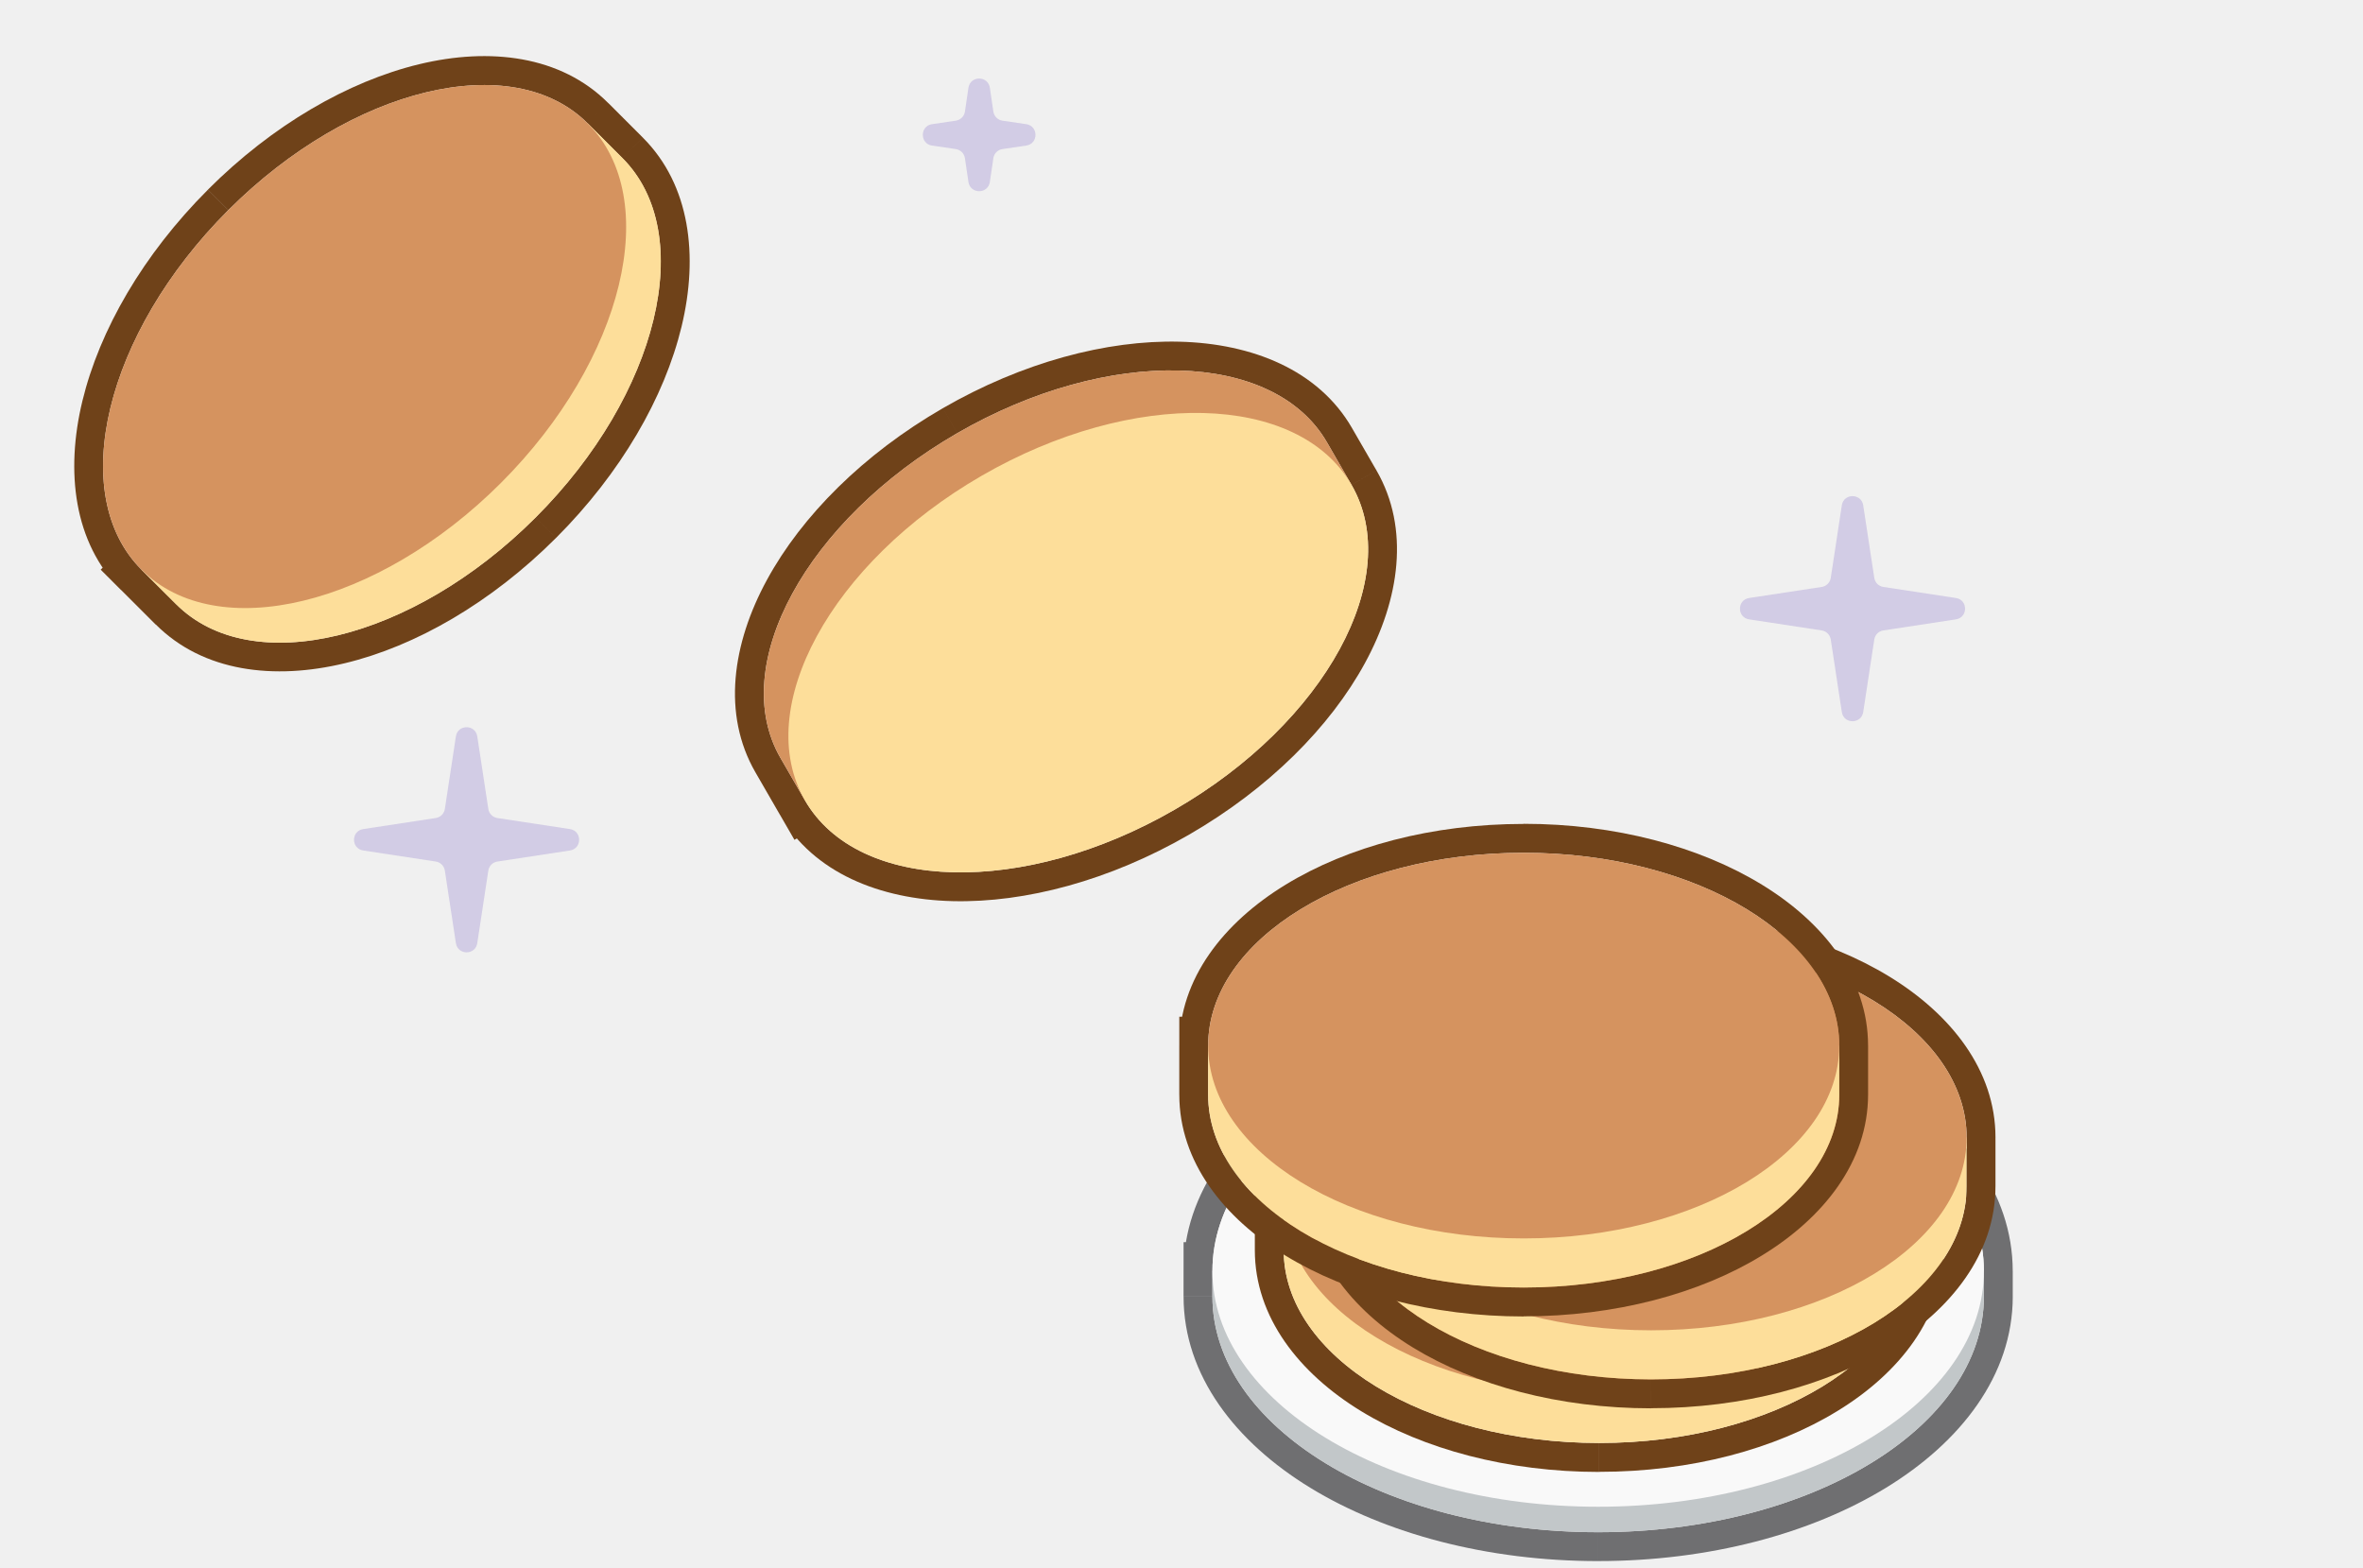
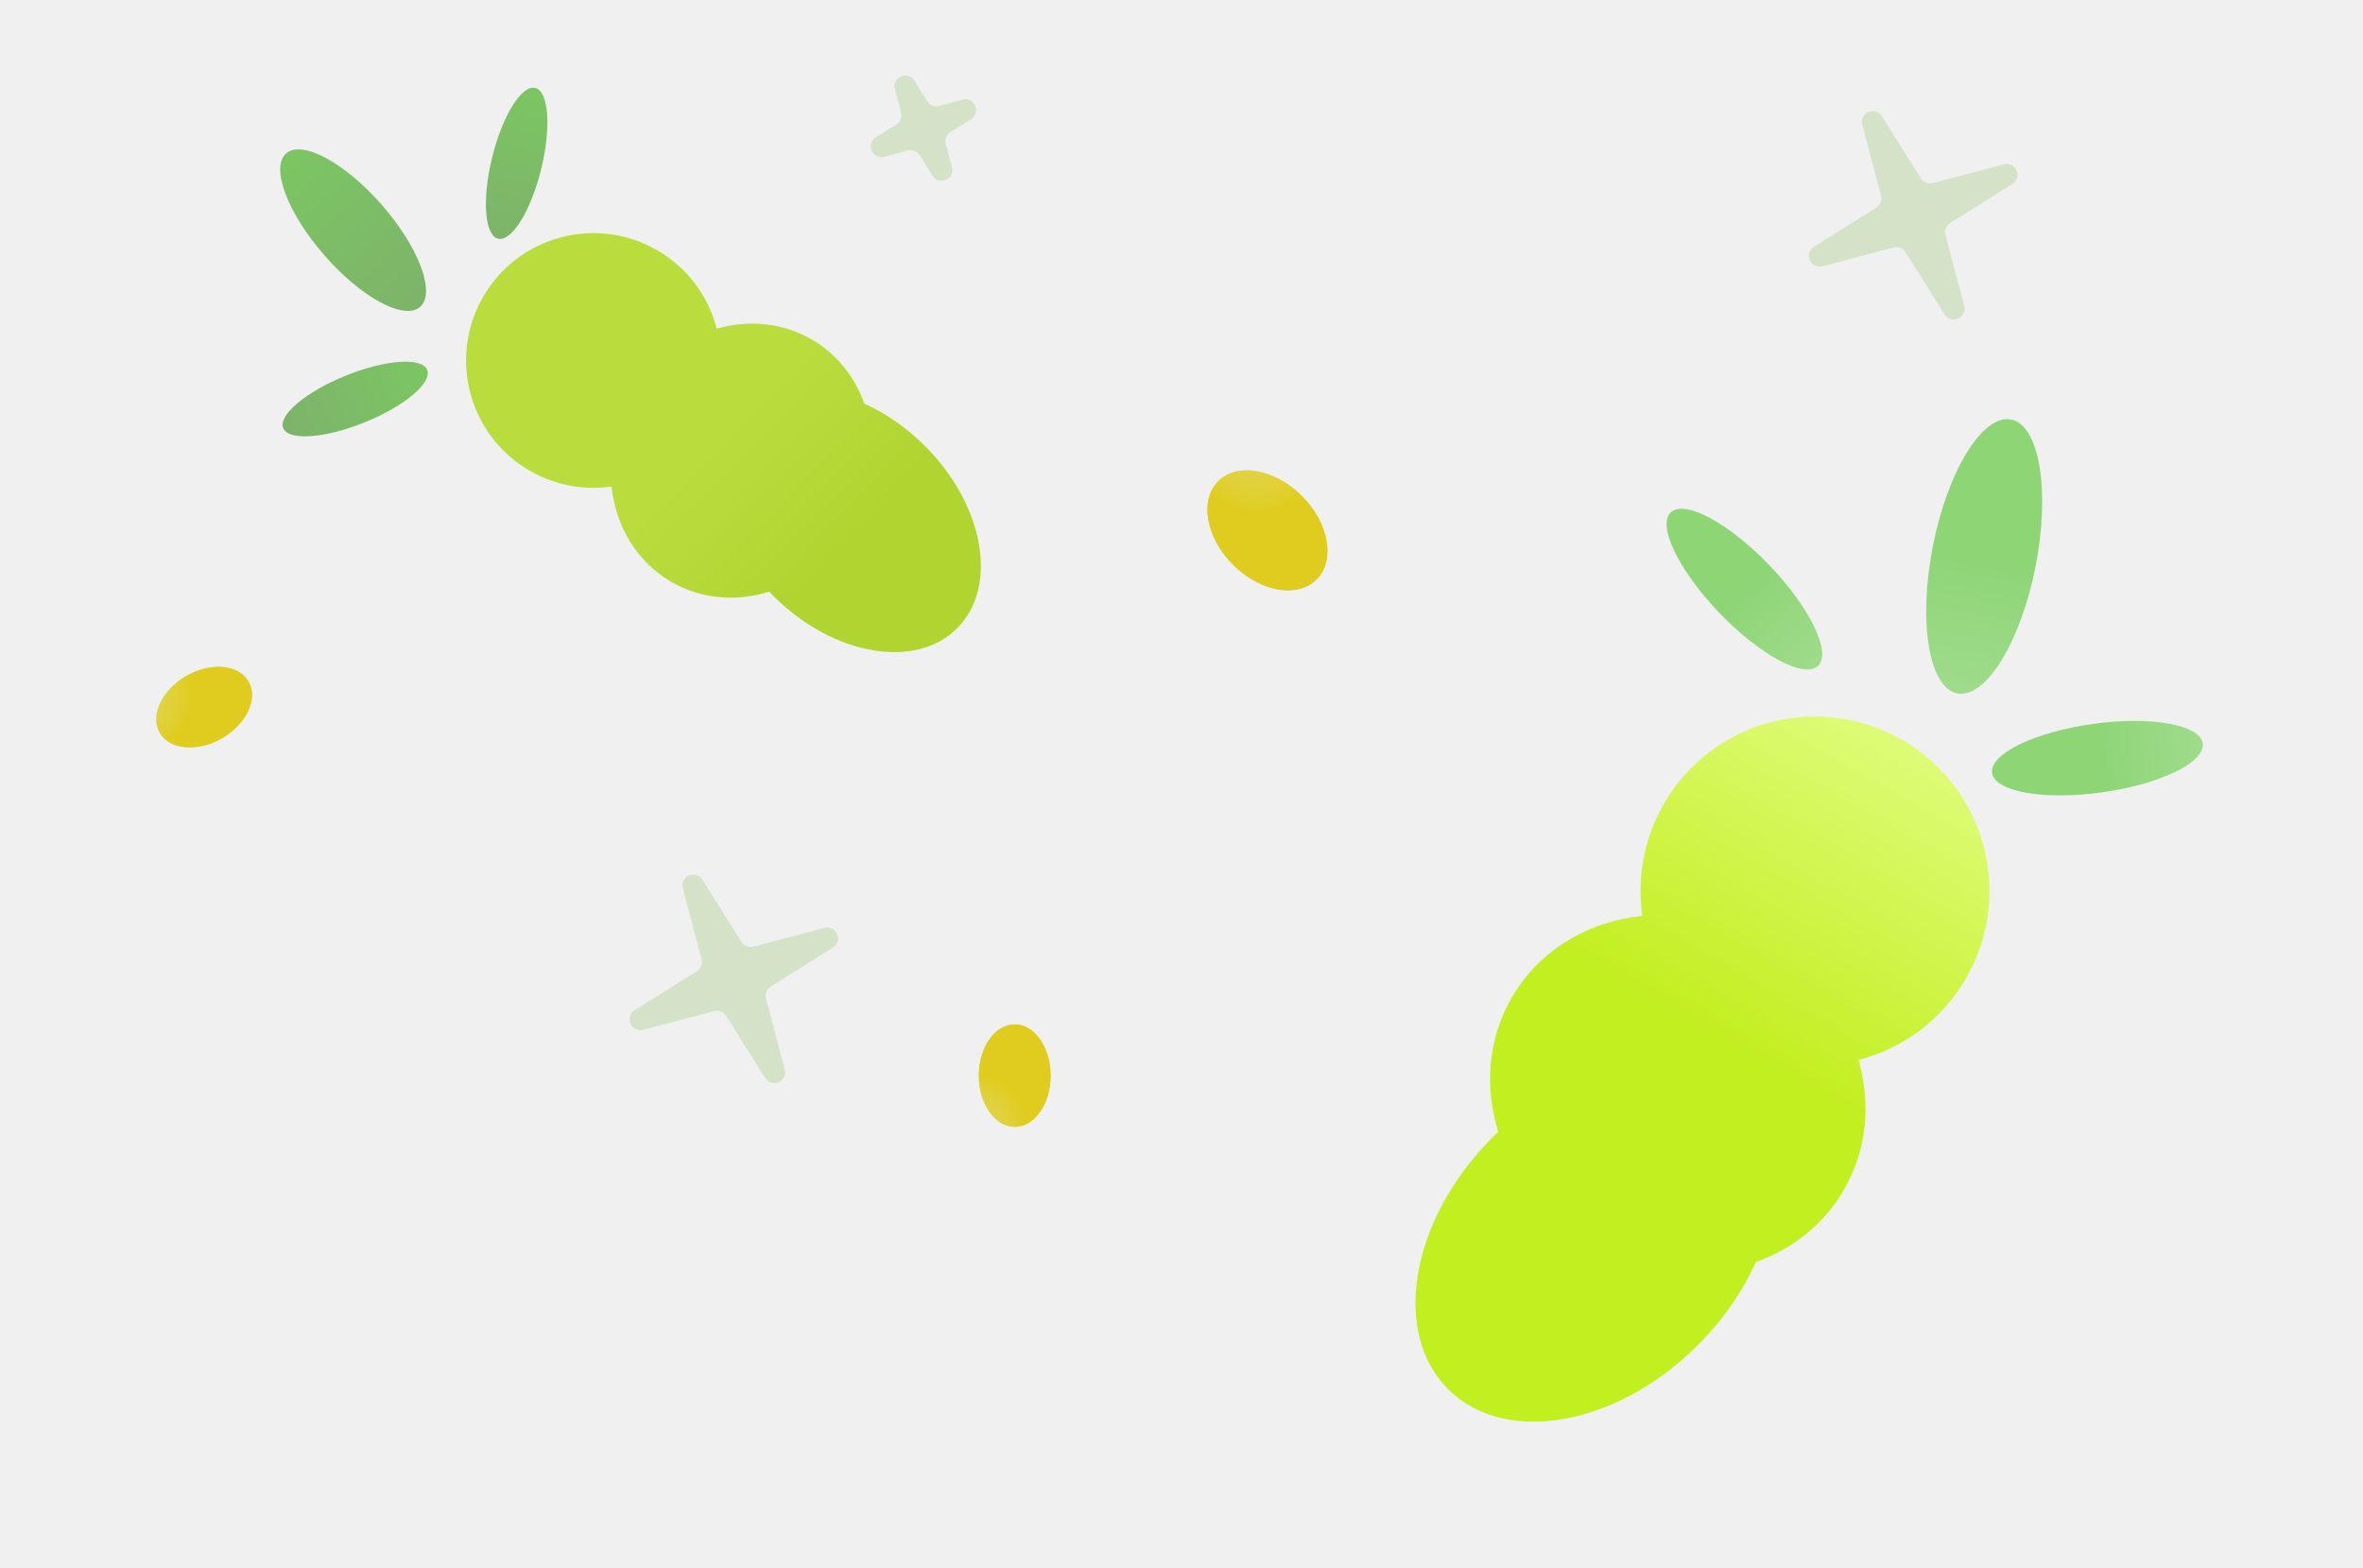
- <svg xmlns="http://www.w3.org/2000/svg" width="202" height="134" fill="none">
-   <style>.B{fill:#fff}.C{fill:#000}.D{fill-rule:evenodd}.E{fill:#612f01}.F{fill:#fedc90}.G{fill:#d1884f}</style>
-   <g clip-path="url(#G)" opacity=".9">
-     <g fill="#aea0d6">
-       <path d="M40.8 62.955c-.16-1.047-1.67-1.047-1.828 0l-.945 6.202c-.06.4-.375.714-.775.775l-6.202.945c-1.047.16-1.047 1.67 0 1.83l6.202.945c.4.06.714.375.775.775l.945 6.202c.16 1.047 1.67 1.047 1.828 0l.945-6.202c.06-.4.375-.714.775-.775l6.202-.945c1.047-.16 1.047-1.67 0-1.83l-6.202-.945c-.4-.06-.714-.375-.775-.775l-.945-6.202zM159.277 43.2c-.16-1.047-1.67-1.047-1.83 0l-.945 6.202c-.06.4-.375.714-.775.775l-6.202.945c-1.047.16-1.047 1.67 0 1.828l6.202.945c.4.06.714.375.775.775l.945 6.202c.16 1.047 1.67 1.047 1.83 0l.945-6.202c.06-.4.375-.714.775-.775l6.2-.945c1.048-.16 1.048-1.67 0-1.828l-6.2-.945c-.4-.06-.714-.375-.775-.775l-.945-6.202zm-76.49-35.7c.16-1.047 1.67-1.047 1.83 0l.3 2.04c.06.4.375.714.775.775l2.04.3c1.047.16 1.047 1.67 0 1.83l-2.04.3c-.4.06-.714.375-.775.775l-.3 2.04c-.16 1.047-1.67 1.047-1.83 0l-.3-2.04c-.06-.4-.375-.714-.775-.775l-2.04-.3c-1.047-.16-1.047-1.67 0-1.83l2.04-.3c.4-.06.714-.375.775-.775l.3-2.04z" opacity=".5" />
-     </g>
-     <mask id="A" width="72" height="48" x="100.643" y="85.509" class="C" maskUnits="userSpaceOnUse">
-       <path d="M100.643 85.51h72v48h-72z" class="B" />
-       <path d="M169.593 108.695v2.143c0 11.13-14.764 20.15-32.975 20.15s-32.975-9.022-32.975-20.15v-2.177c0-11.13 14.763-20.152 32.975-20.152s32.975 9.022 32.975 20.152v.034z" class="D" />
-     </mask>
-     <path fill="#606063" d="M169.593 108.695l-2.466-.007v.007h2.466zm-65.95-.034v-2.466h-2.466v2.466h2.466zm0 0v2.467h2.466v-2.467h-2.466zm63.484.034v2.143h4.932v-2.143h-4.932zm0 2.143c0 4.38-2.916 8.745-8.478 12.144-5.52 3.374-13.304 5.54-22.03 5.54v4.932c9.484 0 18.188-2.344 24.603-6.264 6.372-3.894 10.838-9.604 10.838-16.353h-4.932zm-30.51 17.685c-8.728 0-16.51-2.167-22.03-5.54-5.563-3.4-8.478-7.764-8.478-12.144h-4.932c0 6.75 4.466 12.46 10.838 16.353 6.414 3.92 15.12 6.264 24.603 6.264v-4.932zm-30.51-17.685v-2.177h-4.932v2.177h4.932zm-2.466.3h0v-4.933 4.933zm2.466-2.467h-4.932 4.932zm0 0c0-4.38 2.916-8.746 8.478-12.145 5.52-3.374 13.303-5.54 22.03-5.54v-4.932c-9.484 0-18.19 2.344-24.603 6.264-6.372 3.894-10.838 9.605-10.838 16.354h4.932zm30.51-17.686c8.727 0 16.5 2.167 22.03 5.54 5.562 3.4 8.478 7.764 8.478 12.145h4.932c0-6.75-4.466-12.46-10.838-16.354-6.415-3.92-15.12-6.264-24.603-6.264v4.932zm30.51 17.686v.027l4.932.013v-.04h-4.932z" mask="url(#A)" />
-     <path fill="#bdc2c4" d="M169.593 110.838c0 11.13-14.764 20.15-32.975 20.15s-32.975-9.022-32.975-20.15v-2.177h65.95v2.177z" />
-     <path fill="#faf9fa" d="M169.593 108.66c0 11.13-14.764 20.15-32.975 20.15s-32.975-9.022-32.975-20.15 14.763-20.152 32.975-20.152 32.975 9.022 32.975 20.152z" />
-     <mask id="B" width="60" height="43" x="106.737" y="83.193" class="C" maskUnits="userSpaceOnUse">
-       <path d="M106.737 83.193h60v43h-60z" class="B" />
-       <path d="M163.686 102.777v-.1c0-9.104-12.077-16.484-26.974-16.484s-26.975 7.38-26.975 16.484v4.197c0 9.104 12.077 16.485 26.974 16.485s26.975-7.38 26.975-16.485v-4.097z" class="D" />
-     </mask>
-     <path d="M163.686 102.777l-2.466-.024v.024h2.466zm-53.95-.1v2.466h2.466v-2.466h-2.466zm0 0v-2.466h-2.467v2.466h2.467zm51.483-.001v.076l4.932.048.001-.124h-4.933zM136.712 88.66c7.07 0 13.353 1.756 17.788 4.466 4.476 2.736 6.72 6.184 6.72 9.552h4.933c0-5.736-3.795-10.53-9.08-13.76-5.33-3.256-12.533-5.2-20.36-5.2v4.933zm-24.51 14.018c0-3.368 2.244-6.816 6.72-9.552 4.434-2.7 10.717-4.466 17.788-4.466v-4.933c-7.827 0-15.032 1.934-20.36 5.2-5.286 3.23-9.08 8.024-9.08 13.76h4.932zm0 .001l-4.932-.001 4.932.001zm-2.466 2.466h0v-4.932 4.932zm2.466 1.73v-4.196h-4.933v4.196h4.933zm24.508 14.018c-7.07 0-13.353-1.756-17.788-4.466-4.477-2.736-6.72-6.184-6.72-9.552h-4.933c0 5.736 3.795 10.53 9.08 13.76 5.33 3.256 12.533 5.2 20.36 5.2v-4.933zm24.51-14.018c0 3.368-2.244 6.816-6.72 9.552-4.434 2.7-10.717 4.466-17.788 4.466v4.933c7.827 0 15.032-1.934 20.36-5.2 5.286-3.23 9.08-8.025 9.08-13.76h-4.932zm0-4.097v4.097h4.932v-4.097h-4.932z" class="E" mask="url(#B)" />
-     <path d="M163.686 106.874c0 9.104-12.077 16.485-26.975 16.485s-26.975-7.38-26.975-16.485v-4.196h53.95v4.196z" class="F" />
-     <path d="M163.686 102.677c0 9.104-12.077 16.485-26.975 16.485s-26.975-7.38-26.975-16.485 12.077-16.484 26.975-16.484 26.975 7.38 26.975 16.484z" class="G" />
-     <mask id="C" width="60" height="43" x="111.166" y="77.758" class="C" maskUnits="userSpaceOnUse">
-       <path d="M111.166 77.758h60v43h-60z" class="B" />
-       <path d="M168.115 97.4l.002-.16c0-9.104-12.077-16.484-26.975-16.484s-26.974 7.38-26.975 16.483h-.001v4.196c0 9.104 12.077 16.485 26.975 16.485s26.974-7.38 26.974-16.485V97.4z" class="D" />
-     </mask>
-     <path d="M168.115 97.4l-2.465-.038v.02.02h2.466zm-53.948-.16v2.466h2.466V97.24h-2.466zm-.001 0v-2.466H111.7v2.466h2.466zm51.484.001v.12l4.93.076.002-.197h-4.933zm-24.508-14.018c7.07 0 13.354 1.756 17.788 4.466 4.477 2.736 6.72 6.184 6.72 9.552h4.933c0-5.736-3.795-10.53-9.08-13.76-5.33-3.256-12.533-5.2-20.36-5.2v4.932zm-24.51 14.017c.001-3.368 2.245-6.816 6.722-9.55 4.434-2.7 10.717-4.466 17.787-4.466V78.29c-7.827 0-15.03 1.934-20.36 5.2-5.287 3.23-9.08 8.024-9.082 13.76h4.932zm-2.467 2.466h.001l-.001-4.933v4.933zm2.466 1.73V97.24H111.7v4.196h4.932zm24.51 14.018c-7.07 0-13.354-1.756-17.788-4.466-4.477-2.736-6.72-6.184-6.72-9.552H111.7c0 5.736 3.795 10.53 9.08 13.76 5.328 3.256 12.533 5.2 20.36 5.2v-4.933zm24.508-14.018c0 3.368-2.244 6.816-6.72 9.552-4.435 2.7-10.718 4.466-17.788 4.466v4.933c7.827 0 15.03-1.934 20.36-5.2 5.286-3.23 9.08-8.025 9.08-13.76h-4.933zm0-4.036v4.036h4.933V97.4h-4.933z" class="E" mask="url(#C)" />
-     <path d="M168.115 101.438c0 9.104-12.077 16.484-26.974 16.484s-26.975-7.38-26.975-16.484v-4.196h53.95v4.197z" class="F" />
-     <path d="M168.116 97.242c0 9.105-12.077 16.485-26.975 16.485s-26.975-7.38-26.975-16.485 12.077-16.485 26.975-16.485 26.975 7.38 26.975 16.485z" class="G" />
-     <mask id="D" width="60" height="43" x="100.278" y="69.903" class="C" maskUnits="userSpaceOnUse">
-       <path d="M100.278 69.903h60v43h-60z" class="B" />
-       <path d="M157.228 89.485v-.097c0-9.104-12.077-16.485-26.975-16.485s-26.974 7.38-26.974 16.485h-.001v4.196c0 9.104 12.077 16.485 26.975 16.485s26.975-7.38 26.975-16.485v-4.1z" class="D" />
-     </mask>
-     <path d="M157.228 89.485l-2.466-.023-.001.012v.012h2.467zm-53.95-.097v2.466h2.466v-2.466h-2.466zm-.001 0v-2.466h-2.466v2.466h2.466zm51.484-.001v.074l4.932.047v-.12h-4.932zm-24.51-14.018c7.07 0 13.354 1.757 17.788 4.466 4.477 2.736 6.72 6.184 6.72 9.552h4.932c0-5.736-3.794-10.53-9.08-13.76-5.328-3.256-12.533-5.2-20.36-5.2v4.932zm-24.508 14.018c0-3.368 2.244-6.816 6.72-9.552 4.435-2.7 10.718-4.466 17.788-4.466v-4.932c-7.827 0-15.03 1.934-20.36 5.2-5.286 3.23-9.08 8.024-9.08 13.76h4.933zm0 0h-4.933 4.933zm-2.467 2.466h.001l-.001-4.933v4.933zm2.466 1.73v-4.196h-4.932v4.196h4.932zm24.51 14.02c-7.07 0-13.354-1.757-17.788-4.467-4.477-2.736-6.72-6.184-6.72-9.552h-4.932c0 5.736 3.795 10.53 9.08 13.76 5.328 3.256 12.533 5.2 20.36 5.2v-4.932zm24.508-14.02c0 3.368-2.243 6.816-6.72 9.552-4.435 2.7-10.717 4.467-17.788 4.467v4.932c7.827 0 15.03-1.934 20.36-5.2 5.286-3.23 9.08-8.024 9.08-13.76h-4.933zm0-4.1v4.1h4.933v-4.1h-4.933z" class="E" mask="url(#D)" />
-     <path d="M157.228 93.585c0 9.104-12.077 16.484-26.975 16.484s-26.975-7.38-26.975-16.484v-4.196h53.95v4.196z" class="F" />
-     <path d="M157.228 89.388c0 9.104-12.077 16.484-26.975 16.484s-26.975-7.38-26.975-16.484 12.077-16.485 26.975-16.485 26.975 7.38 26.975 16.485z" class="G" />
-     <mask id="E" width="73.462" height="67.239" x="54.459" y="19.562" class="C" maskUnits="userSpaceOnUse">
-       <path d="M54.46 19.562h73.462V86.8H54.46z" class="B" />
-       <path d="M115.49 41.374l.045.078c4.552 7.884-2.216 20.314-15.118 27.763s-27.05 7.096-31.603-.788h0l-2.098-3.634C62.165 56.91 68.934 44.48 81.835 37.03s27.05-7.096 31.603.79l2.053 3.555z" class="D" />
-     </mask>
-     <path d="M115.49 41.374l-2.125 1.252-.006-.01-.005-.01 2.136-1.233zM68.815 68.427l-1.233-2.136 2.136-1.233 1.233 2.136-2.136 1.233zm0 0l1.233 2.136-2.136 1.233-1.233-2.136 2.136-1.233zm-2.098-3.634l-2.136 1.233 2.136-1.233zm46.72-26.975l2.136-1.233-2.136 1.233zm-.037 4.866l-.035-.06 4.25-2.504.056.097-4.27 2.466zM99.185 67.08c6.123-3.535 10.686-8.198 13.17-12.762 2.51-4.608 2.728-8.716 1.045-11.632l4.27-2.466c2.868 4.968 1.98 11.017-.984 16.458-2.986 5.484-8.26 10.76-15.037 14.675l-2.466-4.272zm-28.234.114c1.684 2.916 5.35 4.78 10.596 4.912 5.195.13 11.514-1.49 17.638-5.026l2.466 4.272c-6.778 3.913-13.984 5.84-20.227 5.685-6.193-.154-11.876-2.408-14.745-7.376l4.272-2.467zm-3.37-.902h0l2.466 4.272-2.466-4.272zm1.27-2.73l2.098 3.634-4.272 2.466-2.098-3.634 4.272-2.466zm14.216-24.394c-6.123 3.535-10.686 8.198-13.172 12.762-2.51 4.608-2.728 8.716-1.044 11.633l-4.272 2.466c-2.868-4.968-1.98-11.017.984-16.458 2.987-5.484 8.26-10.76 15.037-14.675l2.466 4.272zm28.235-.114c-1.684-2.917-5.352-4.78-10.597-4.912-5.195-.13-11.514 1.49-17.638 5.026l-2.466-4.272c6.778-3.914 13.984-5.84 20.228-5.685 6.193.155 11.876 2.41 14.744 7.377l-4.27 2.466zm2.052 3.555l-2.052-3.555 4.27-2.466 2.053 3.555-4.272 2.466z" class="E" mask="url(#E)" />
-     <path d="M113.438 37.818c-4.552-7.884-18.702-8.237-31.603-.79s-19.67 19.88-15.12 27.763l2.098 3.634 46.722-26.975-2.098-3.634z" class="G" />
-     <path d="M115.536 41.452c-4.552-7.884-18.7-8.237-31.603-.79s-19.67 19.88-15.12 27.763 18.7 8.238 31.604.79 19.67-19.88 15.118-27.763z" class="F" />
-     <mask id="F" width="72.832" height="72.832" x="-3.84" y="-5.357" class="C" maskUnits="userSpaceOnUse">
-       <path d="M-3.84-5.357h72.832v72.832H-3.84z" class="B" />
-       <path d="M12.095 48.7c-6.438-6.438-3.117-20.196 7.418-30.73s24.293-13.855 30.73-7.418l.035.035L53.2 13.51c6.438 6.438 3.117 20.196-7.418 30.73S21.5 58.095 15.062 51.657L12.095 48.7z" class="D" />
-     </mask>
-     <path d="M12.095 48.7l1.744-1.744 1.744 1.744-1.744 1.744-1.744-1.744zm38.183-38.113l-1.744 1.744-.008-.008 1.752-1.735zM12.095 48.7l-1.744 1.744L8.607 48.7l1.744-1.744 1.744 1.744zm1.744-1.744h0 0 0 0l-3.488 3.488 3.488-3.488zm7.418-27.243c-5 5-8.2 10.684-9.42 15.736-1.23 5.1-.38 9.125 2.002 11.506l-3.488 3.488c-4.056-4.056-4.763-10.13-3.31-16.152 1.465-6.07 5.192-12.532 10.727-18.067l3.488 3.488zM48.5 12.286c-2.38-2.38-6.406-3.233-11.506-2.002-5.052 1.22-10.736 4.42-15.736 9.42l-3.488-3.488C23.303 10.68 29.765 6.954 35.835 5.49c6.022-1.454 12.095-.747 16.15 3.31L48.5 12.286zm.026.026l-.026-.026 3.488-3.488.043.043-3.504 3.47zm2.94 2.94l-2.932-2.933 3.488-3.488 2.932 2.932-3.488 3.488zm-7.418 27.243c5-5 8.2-10.684 9.42-15.736 1.23-5.1.38-9.125-2.002-11.506l3.488-3.488c4.056 4.056 4.763 10.13 3.31 16.15-1.465 6.07-5.192 12.532-10.727 18.067l-3.488-3.488zm-27.243 7.418c2.38 2.38 6.406 3.233 11.506 2.002 5.052-1.22 10.736-4.42 15.736-9.42l3.488 3.488C42 51.518 35.54 55.245 29.47 56.7c-6.022 1.454-12.095.747-16.15-3.31l3.488-3.488zm-2.967-2.967l2.967 2.967-3.488 3.488-2.967-2.967 3.488-3.488zm0 3.488h0l-3.488-3.488 3.488 3.488z" class="E" mask="url(#F)" />
-     <path d="M15.06 51.657c6.438 6.438 20.196 3.117 30.73-7.418s13.855-24.293 7.418-30.73l-2.967-2.967L12.094 48.7l2.967 2.967z" class="F" />
-     <path d="M12.095 48.7c6.438 6.438 20.196 3.117 30.73-7.418s13.855-24.293 7.418-30.73-20.196-3.117-30.73 7.418S5.657 42.252 12.095 48.7z" class="G" />
+ <svg xmlns="http://www.w3.org/2000/svg" width="202" height="134" viewBox="0 0 202 134" fill="none">
+   <g clip-path="url(#clip0)">
+     <path opacity="0.5" d="M60.048 75.212C59.485 74.315 58.099 74.916 58.371 75.94L59.973 82.005C60.077 82.396 59.913 82.81 59.57 83.025L54.257 86.36C53.36 86.924 53.961 88.309 54.985 88.039L61.051 86.438C61.441 86.333 61.855 86.497 62.07 86.84L65.405 92.154C65.969 93.05 67.354 92.45 67.082 91.426L65.481 85.36C65.377 84.969 65.541 84.556 65.883 84.341L71.197 81.006C72.094 80.442 71.493 79.057 70.469 79.327L64.403 80.928C64.012 81.032 63.599 80.868 63.383 80.526L60.048 75.212ZM160.875 9.936C160.312 9.039 158.926 9.64 159.196 10.664L160.798 16.73C160.902 17.121 160.738 17.534 160.395 17.75L155.082 21.085C154.185 21.648 154.786 23.034 155.809 22.762L161.875 21.16C162.266 21.056 162.679 21.22 162.894 21.563L166.23 26.877C166.793 27.773 168.178 27.172 167.909 26.148L166.307 20.082C166.203 19.692 166.367 19.278 166.71 19.063L172.021 15.729C172.919 15.165 172.318 13.779 171.294 14.052L165.23 15.652C164.839 15.756 164.426 15.592 164.21 15.25L160.875 9.936ZM76.496 7.628C76.226 6.604 77.611 6.003 78.175 6.9L79.262 8.652C79.476 8.995 79.89 9.157 80.281 9.054L82.272 8.517C83.296 8.248 83.897 9.633 83 10.196L81.248 11.283C80.905 11.498 80.743 11.912 80.846 12.303L81.382 14.294C81.652 15.318 80.267 15.919 79.704 15.022L78.617 13.27C78.402 12.927 77.988 12.764 77.597 12.867L75.606 13.404C74.582 13.674 73.981 12.289 74.878 11.725L76.63 10.638C76.973 10.424 77.136 10.01 77.032 9.619L76.496 7.628Z" fill="#B8D6A0" />
+     <path fill-rule="evenodd" clip-rule="evenodd" d="M56.171 21.389C58.807 22.911 60.566 25.369 61.27 28.1C63.969 27.323 66.865 27.563 69.369 29.009C71.542 30.263 73.076 32.227 73.886 34.507C75.664 35.304 77.418 36.495 78.993 38.051C84.107 43.105 85.385 50.105 81.847 53.685C78.309 57.265 71.295 56.07 66.18 51.016C66.035 50.872 65.892 50.726 65.753 50.58C62.981 51.449 59.979 51.241 57.395 49.749C54.412 48.026 52.632 44.967 52.278 41.591C49.945 41.928 47.486 41.514 45.285 40.243C40.079 37.237 38.295 30.58 41.301 25.373C44.307 20.167 50.965 18.383 56.171 21.389Z" fill="url(#paint0_linear)" />
+     <ellipse cx="30.186" cy="19.675" rx="3.266" ry="8.708" transform="rotate(-41.1113 30.1865 19.6751)" fill="url(#paint1_linear)" />
+     <ellipse cx="44.165" cy="13.96" rx="2.154" ry="6.637" transform="rotate(13.8516 44.1651 13.9602)" fill="url(#paint2_linear)" />
+     <ellipse cx="30.363" cy="34.111" rx="2.154" ry="6.637" transform="rotate(67.9703 30.3629 34.1111)" fill="url(#paint3_linear)" />
+     <path fill-rule="evenodd" clip-rule="evenodd" d="M158.875 90.609C162.617 89.645 165.984 87.236 168.069 83.625C172.186 76.493 169.743 67.373 162.611 63.255C155.478 59.137 146.358 61.581 142.241 68.713C140.501 71.727 139.932 75.096 140.394 78.292C135.77 78.777 131.579 81.215 129.22 85.301C127.176 88.841 126.891 92.953 128.082 96.751C127.88 96.942 127.681 97.136 127.484 97.336C120.56 104.342 118.923 113.951 123.828 118.797C128.732 123.644 138.32 121.893 145.244 114.887C147.376 112.731 149.006 110.327 150.099 107.892C153.221 106.782 155.912 104.681 157.63 101.704C159.611 98.274 159.94 94.307 158.875 90.609Z" fill="url(#paint4_linear)" />
+     <ellipse rx="4.474" ry="11.929" transform="matrix(-0.981255 -0.192715 -0.192715 0.981255 169.617 47.5679)" fill="url(#paint5_linear)" />
+     <ellipse rx="2.951" ry="9.092" transform="matrix(-0.721137 0.692793 0.692793 0.721137 149.119 50.3626)" fill="url(#paint6_linear)" />
+     <ellipse rx="2.951" ry="9.092" transform="matrix(0.13866 0.99034 0.99034 -0.13866 179.295 64.8145)" fill="url(#paint7_linear)" />
+     <ellipse rx="4.16" ry="5.943" transform="matrix(0.707107 -0.707107 -0.707107 -0.707107 108.345 45.3368)" fill="#E2D348" />
+     <ellipse rx="4.16" ry="5.943" transform="matrix(0.707107 -0.707107 -0.707107 -0.707107 108.345 45.3368)" fill="url(#paint8_radial)" />
+     <ellipse rx="3.067" ry="4.381" transform="matrix(-1 0 0 1 86.7431 91.9543)" fill="#E2D348" />
+     <ellipse rx="3.067" ry="4.381" transform="matrix(-1 0 0 1 86.7431 91.9543)" fill="url(#paint9_radial)" />
+     <ellipse rx="3.067" ry="4.381" transform="matrix(-0.5 -0.866025 -0.866025 0.5 17.4498 60.4496)" fill="#E2D348" />
+     <ellipse rx="3.067" ry="4.381" transform="matrix(-0.5 -0.866025 -0.866025 0.5 17.4498 60.4496)" fill="url(#paint10_radial)" />
  </g>
  <defs>
-     <clipPath id="G">
-       <path d="M0 0h202v133.654H0z" class="B" />
+     <linearGradient id="paint0_linear" x1="63.326" y1="35.381" x2="81.847" y2="53.685" gradientUnits="userSpaceOnUse">
+       <stop stop-color="#BADD3E" />
+       <stop offset="0.547" stop-color="#B0D531" />
+     </linearGradient>
+     <linearGradient id="paint1_linear" x1="30.186" y1="10.967" x2="30.186" y2="28.384" gradientUnits="userSpaceOnUse">
+       <stop stop-color="#7CC662" />
+       <stop offset="1" stop-color="#7DB36A" />
+     </linearGradient>
+     <linearGradient id="paint2_linear" x1="44.165" y1="7.323" x2="44.165" y2="20.598" gradientUnits="userSpaceOnUse">
+       <stop stop-color="#7CC662" />
+       <stop offset="1" stop-color="#7DB36A" />
+     </linearGradient>
+     <linearGradient id="paint3_linear" x1="30.363" y1="27.474" x2="30.363" y2="40.749" gradientUnits="userSpaceOnUse">
+       <stop stop-color="#7CC662" />
+       <stop offset="1" stop-color="#7DB36A" />
+     </linearGradient>
+     <linearGradient id="paint4_linear" x1="162.61" y1="63.255" x2="147.699" y2="89.083" gradientUnits="userSpaceOnUse">
+       <stop offset="0.016" stop-color="#DEFB76" />
+       <stop offset="1" stop-color="#C2EF20" />
+     </linearGradient>
+     <linearGradient id="paint5_linear" x1="4.474" y1="0" x2="4.474" y2="23.859" gradientUnits="userSpaceOnUse">
+       <stop stop-color="#8ED576" />
+       <stop offset="1" stop-color="#B1E1A0" />
+     </linearGradient>
+     <linearGradient id="paint6_linear" x1="2.951" y1="0" x2="2.951" y2="18.185" gradientUnits="userSpaceOnUse">
+       <stop stop-color="#8ED576" />
+       <stop offset="1" stop-color="#B1E1A0" />
+     </linearGradient>
+     <linearGradient id="paint7_linear" x1="2.951" y1="0" x2="2.951" y2="18.185" gradientUnits="userSpaceOnUse">
+       <stop stop-color="#8ED576" />
+       <stop offset="1" stop-color="#B1E1A0" />
+     </linearGradient>
+     <radialGradient id="paint8_radial" cx="0" cy="0" r="1" gradientUnits="userSpaceOnUse" gradientTransform="translate(4.16 5.94286) rotate(90) scale(5.94286 5.4503)">
+       <stop stop-color="#E2D348" stop-opacity="0" />
+       <stop offset="1" stop-color="#DFCC1E" />
+     </radialGradient>
+     <radialGradient id="paint9_radial" cx="0" cy="0" r="1" gradientUnits="userSpaceOnUse" gradientTransform="translate(3.06662 4.38089) rotate(90) scale(4.38089 4.0178)">
+       <stop stop-color="#E2D348" stop-opacity="0" />
+       <stop offset="1" stop-color="#DFCC1E" />
+     </radialGradient>
+     <radialGradient id="paint10_radial" cx="0" cy="0" r="1" gradientUnits="userSpaceOnUse" gradientTransform="translate(3.06662 4.38089) rotate(90) scale(4.38089 4.0178)">
+       <stop stop-color="#E2D348" stop-opacity="0" />
+       <stop offset="1" stop-color="#DFCC1E" />
+     </radialGradient>
+     <clipPath id="clip0">
+       <rect width="202" height="134" fill="white" />
    </clipPath>
  </defs>
</svg>
